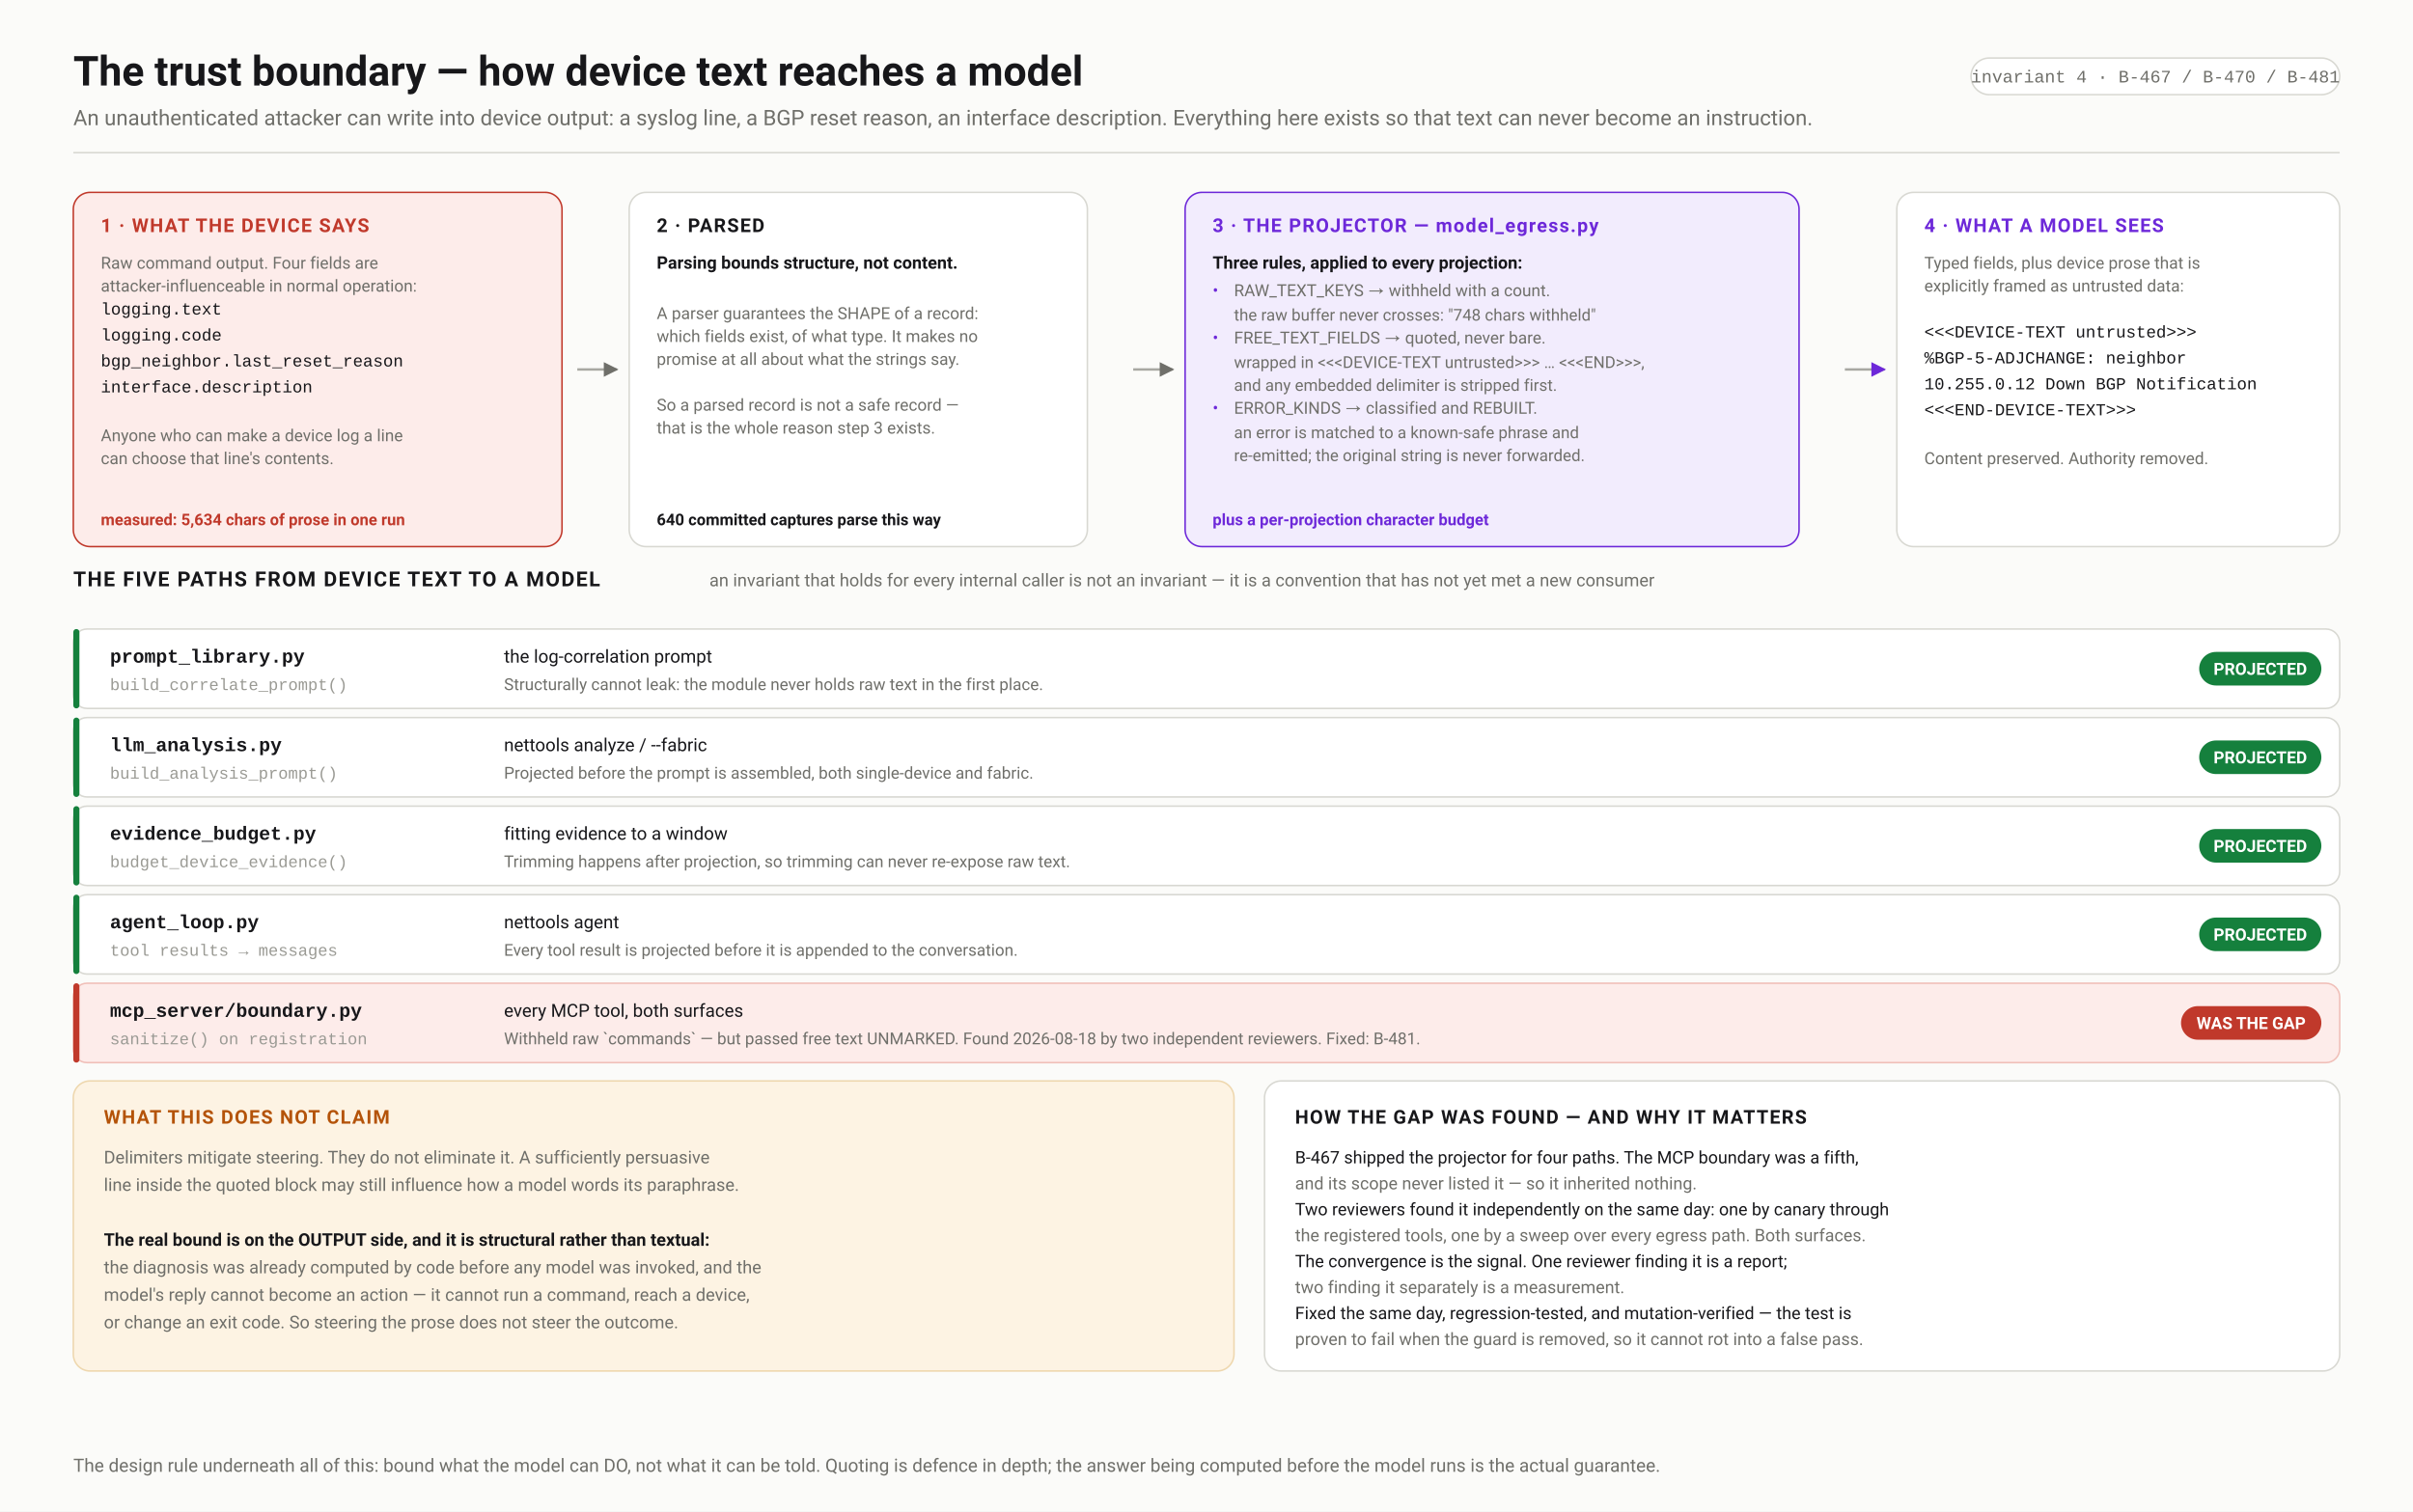
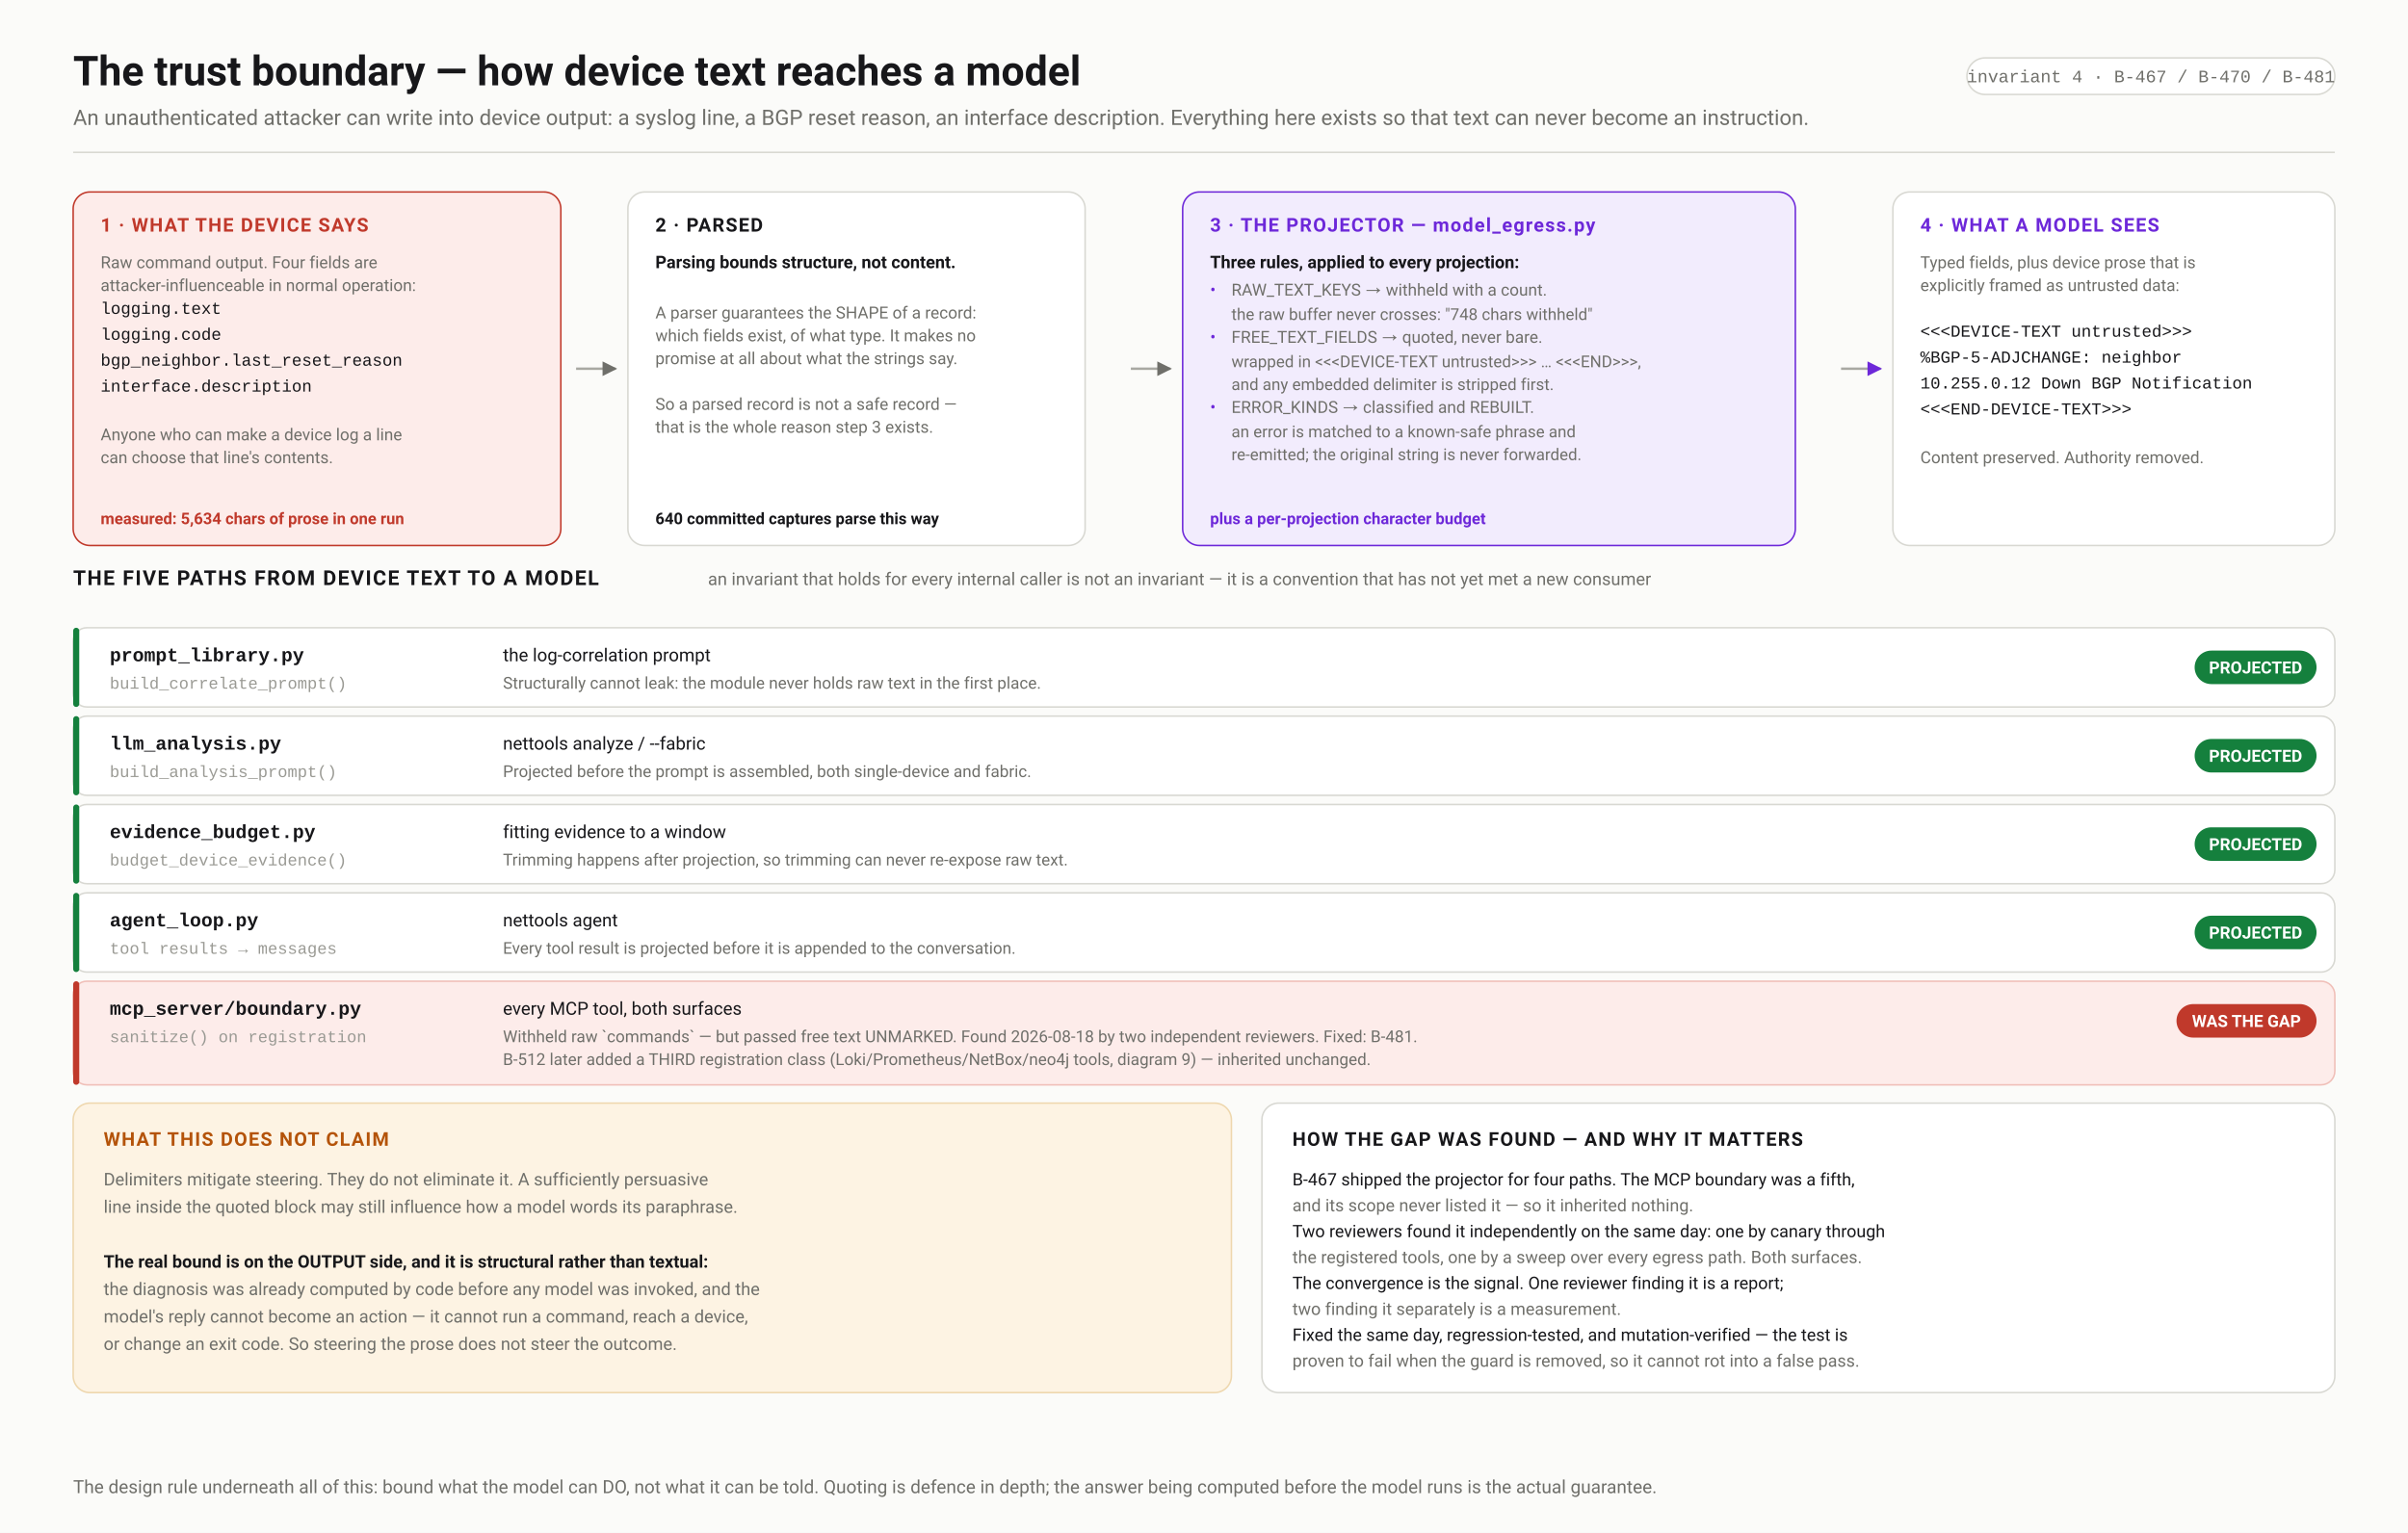
- <svg xmlns="http://www.w3.org/2000/svg" width="1580" height="990" viewBox="0 0 1580 990" font-family="ui-sans-serif,-apple-system,'Segoe UI',Roboto,Helvetica,Arial,sans-serif">
+ <svg xmlns="http://www.w3.org/2000/svg" width="1580" height="1006" viewBox="0 0 1580 1006" font-family="ui-sans-serif,-apple-system,'Segoe UI',Roboto,Helvetica,Arial,sans-serif">
  <defs>
    <marker id="arw" viewBox="0 0 10 10" refX="9" refY="5" markerWidth="6" markerHeight="6" orient="auto-start-reverse">
      <path d="M 0 0 L 10 5 L 0 10 z" fill="#6f6f6a" />
    </marker>
    <marker id="arwb" viewBox="0 0 10 10" refX="9" refY="5" markerWidth="6" markerHeight="6" orient="auto-start-reverse">
      <path d="M 0 0 L 10 5 L 0 10 z" fill="#1f5fd0" />
    </marker>
    <marker id="arwr" viewBox="0 0 10 10" refX="9" refY="5" markerWidth="6" markerHeight="6" orient="auto-start-reverse">
      <path d="M 0 0 L 10 5 L 0 10 z" fill="#c0392b" />
    </marker>
    <marker id="arwp" viewBox="0 0 10 10" refX="9" refY="5" markerWidth="6" markerHeight="6" orient="auto-start-reverse">
      <path d="M 0 0 L 10 5 L 0 10 z" fill="#6d28d9" />
    </marker>
    <marker id="arwg" viewBox="0 0 10 10" refX="9" refY="5" markerWidth="6" markerHeight="6" orient="auto-start-reverse">
      <path d="M 0 0 L 10 5 L 0 10 z" fill="#15803d" />
    </marker>
  </defs>
-   <rect width="1580" height="990" fill="#fbfbf9" />
+   <rect width="1580" height="1006" fill="#fbfbf9" />
  <text x="48.0" y="56.0" font-family="ui-sans-serif,-apple-system,'Segoe UI',Roboto,Helvetica,Arial,sans-serif" font-size="27" font-weight="700" fill="#17171a" text-anchor="start">The trust boundary — how device text reaches a model</text>
  <text x="48.0" y="82.0" font-family="ui-sans-serif,-apple-system,'Segoe UI',Roboto,Helvetica,Arial,sans-serif" font-size="14" font-weight="400" fill="#6f6f6a" text-anchor="start">An unauthenticated attacker can write into device output: a syslog line, a BGP reset reason, an interface description. Everything here exists so that text can never become an instruction.</text>
  <rect x="1290.6" y="38.0" width="241.4" height="24.0" rx="12" fill="#fff" stroke="#d8d8d2" stroke-width="1" />
  <text x="1411.3" y="54.0" font-family="ui-monospace,'SF Mono',Menlo,Consolas,'Liberation Mono',monospace" font-size="11.5" font-weight="400" fill="#6f6f6a" text-anchor="middle">invariant 4 · B-467 / B-470 / B-481</text>
  <line x1="48.0" y1="100.0" x2="1532.0" y2="100.0" stroke="#d8d8d2" stroke-width="1" />
  <rect x="48.0" y="126.0" width="320.0" height="232.0" rx="11" fill="#fdecea" stroke="#c0392b" stroke-width="1" />
  <text x="66.0" y="152.0" font-family="ui-sans-serif,-apple-system,'Segoe UI',Roboto,Helvetica,Arial,sans-serif" font-size="12.5" font-weight="700" fill="#c0392b" text-anchor="start" letter-spacing="0.8">1 · WHAT THE DEVICE SAYS</text>
  <text x="66.0" y="176.0" font-family="ui-sans-serif,-apple-system,'Segoe UI',Roboto,Helvetica,Arial,sans-serif" font-size="10.9" font-weight="400" fill="#6f6f6a" text-anchor="start">Raw command output. Four fields are</text>
  <text x="66.0" y="191.0" font-family="ui-sans-serif,-apple-system,'Segoe UI',Roboto,Helvetica,Arial,sans-serif" font-size="10.9" font-weight="400" fill="#6f6f6a" text-anchor="start">attacker-influenceable in normal operation:</text>
  <text x="66.0" y="206.0" font-family="ui-monospace,'SF Mono',Menlo,Consolas,'Liberation Mono',monospace" font-size="11" font-weight="400" fill="#17171a" text-anchor="start">logging.text</text>
  <text x="66.0" y="223.0" font-family="ui-monospace,'SF Mono',Menlo,Consolas,'Liberation Mono',monospace" font-size="11" font-weight="400" fill="#17171a" text-anchor="start">logging.code</text>
  <text x="66.0" y="240.0" font-family="ui-monospace,'SF Mono',Menlo,Consolas,'Liberation Mono',monospace" font-size="11" font-weight="400" fill="#17171a" text-anchor="start">bgp_neighbor.last_reset_reason</text>
  <text x="66.0" y="257.0" font-family="ui-monospace,'SF Mono',Menlo,Consolas,'Liberation Mono',monospace" font-size="11" font-weight="400" fill="#17171a" text-anchor="start">interface.description</text>
  <text x="66.0" y="274.0" font-family="ui-sans-serif,-apple-system,'Segoe UI',Roboto,Helvetica,Arial,sans-serif" font-size="10.9" font-weight="400" fill="#6f6f6a" text-anchor="start" />
  <text x="66.0" y="289.0" font-family="ui-sans-serif,-apple-system,'Segoe UI',Roboto,Helvetica,Arial,sans-serif" font-size="10.9" font-weight="400" fill="#6f6f6a" text-anchor="start">Anyone who can make a device log a line</text>
  <text x="66.0" y="304.0" font-family="ui-sans-serif,-apple-system,'Segoe UI',Roboto,Helvetica,Arial,sans-serif" font-size="10.9" font-weight="400" fill="#6f6f6a" text-anchor="start">can choose that line's contents.</text>
  <text x="66.0" y="344.0" font-family="ui-sans-serif,-apple-system,'Segoe UI',Roboto,Helvetica,Arial,sans-serif" font-size="10.5" font-weight="600" fill="#c0392b" text-anchor="start">measured: 5,634 chars of prose in one run</text>
  <line x1="378.0" y1="242.0" x2="404.0" y2="242.0" stroke="#a8a8a2" stroke-width="1.6" marker-end="url(#arw)" />
  <rect x="412.0" y="126.0" width="300.0" height="232.0" rx="11" fill="#ffffff" stroke="#d8d8d2" stroke-width="1" />
  <text x="430.0" y="152.0" font-family="ui-sans-serif,-apple-system,'Segoe UI',Roboto,Helvetica,Arial,sans-serif" font-size="12.5" font-weight="700" fill="#17171a" text-anchor="start" letter-spacing="0.8">2 · PARSED</text>
  <text x="430.0" y="176.0" font-family="ui-sans-serif,-apple-system,'Segoe UI',Roboto,Helvetica,Arial,sans-serif" font-size="11.4" font-weight="650" fill="#17171a" text-anchor="start">Parsing bounds structure, not content.</text>
  <text x="430.0" y="194.0" font-family="ui-sans-serif,-apple-system,'Segoe UI',Roboto,Helvetica,Arial,sans-serif" font-size="10.9" font-weight="400" fill="#6f6f6a" text-anchor="start" />
  <text x="430.0" y="209.0" font-family="ui-sans-serif,-apple-system,'Segoe UI',Roboto,Helvetica,Arial,sans-serif" font-size="10.9" font-weight="400" fill="#6f6f6a" text-anchor="start">A parser guarantees the SHAPE of a record:</text>
  <text x="430.0" y="224.0" font-family="ui-sans-serif,-apple-system,'Segoe UI',Roboto,Helvetica,Arial,sans-serif" font-size="10.9" font-weight="400" fill="#6f6f6a" text-anchor="start">which fields exist, of what type. It makes no</text>
  <text x="430.0" y="239.0" font-family="ui-sans-serif,-apple-system,'Segoe UI',Roboto,Helvetica,Arial,sans-serif" font-size="10.9" font-weight="400" fill="#6f6f6a" text-anchor="start">promise at all about what the strings say.</text>
  <text x="430.0" y="254.0" font-family="ui-sans-serif,-apple-system,'Segoe UI',Roboto,Helvetica,Arial,sans-serif" font-size="10.9" font-weight="400" fill="#6f6f6a" text-anchor="start" />
  <text x="430.0" y="269.0" font-family="ui-sans-serif,-apple-system,'Segoe UI',Roboto,Helvetica,Arial,sans-serif" font-size="10.9" font-weight="400" fill="#6f6f6a" text-anchor="start">So a parsed record is not a safe record —</text>
  <text x="430.0" y="284.0" font-family="ui-sans-serif,-apple-system,'Segoe UI',Roboto,Helvetica,Arial,sans-serif" font-size="10.9" font-weight="400" fill="#6f6f6a" text-anchor="start">that is the whole reason step 3 exists.</text>
  <text x="430.0" y="344.0" font-family="ui-sans-serif,-apple-system,'Segoe UI',Roboto,Helvetica,Arial,sans-serif" font-size="10.5" font-weight="600" fill="#17171a" text-anchor="start">640 committed captures parse this way</text>
  <line x1="742.0" y1="242.0" x2="768.0" y2="242.0" stroke="#a8a8a2" stroke-width="1.6" marker-end="url(#arw)" />
  <rect x="776.0" y="126.0" width="402.0" height="232.0" rx="11" fill="#f2ecfd" stroke="#6d28d9" stroke-width="1" />
  <text x="794.0" y="152.0" font-family="ui-sans-serif,-apple-system,'Segoe UI',Roboto,Helvetica,Arial,sans-serif" font-size="12.5" font-weight="700" fill="#6d28d9" text-anchor="start" letter-spacing="0.8">3 · THE PROJECTOR — model_egress.py</text>
  <text x="794.0" y="176.0" font-family="ui-sans-serif,-apple-system,'Segoe UI',Roboto,Helvetica,Arial,sans-serif" font-size="11.4" font-weight="650" fill="#17171a" text-anchor="start">Three rules, applied to every projection:</text>
  <text x="794.0" y="194.0" font-family="ui-sans-serif,-apple-system,'Segoe UI',Roboto,Helvetica,Arial,sans-serif" font-size="11" font-weight="400" fill="#6d28d9" text-anchor="start">•</text>
  <text x="808.0" y="194.0" font-family="ui-sans-serif,-apple-system,'Segoe UI',Roboto,Helvetica,Arial,sans-serif" font-size="10.9" font-weight="400" fill="#6f6f6a" text-anchor="start">RAW_TEXT_KEYS → withheld with a count.</text>
  <text x="808.0" y="210.0" font-family="ui-sans-serif,-apple-system,'Segoe UI',Roboto,Helvetica,Arial,sans-serif" font-size="10.7" font-weight="400" fill="#6f6f6a" text-anchor="start">the raw buffer never crosses: "748 chars withheld"</text>
  <text x="794.0" y="225.0" font-family="ui-sans-serif,-apple-system,'Segoe UI',Roboto,Helvetica,Arial,sans-serif" font-size="11" font-weight="400" fill="#6d28d9" text-anchor="start">•</text>
  <text x="808.0" y="225.0" font-family="ui-sans-serif,-apple-system,'Segoe UI',Roboto,Helvetica,Arial,sans-serif" font-size="10.9" font-weight="400" fill="#6f6f6a" text-anchor="start">FREE_TEXT_FIELDS → quoted, never bare.</text>
  <text x="808.0" y="241.0" font-family="ui-sans-serif,-apple-system,'Segoe UI',Roboto,Helvetica,Arial,sans-serif" font-size="10.7" font-weight="400" fill="#6f6f6a" text-anchor="start">wrapped in &lt;&lt;&lt;DEVICE-TEXT untrusted&gt;&gt;&gt; … &lt;&lt;&lt;END&gt;&gt;&gt;,</text>
  <text x="808.0" y="256.0" font-family="ui-sans-serif,-apple-system,'Segoe UI',Roboto,Helvetica,Arial,sans-serif" font-size="10.7" font-weight="400" fill="#6f6f6a" text-anchor="start">and any embedded delimiter is stripped first.</text>
  <text x="794.0" y="271.0" font-family="ui-sans-serif,-apple-system,'Segoe UI',Roboto,Helvetica,Arial,sans-serif" font-size="11" font-weight="400" fill="#6d28d9" text-anchor="start">•</text>
  <text x="808.0" y="271.0" font-family="ui-sans-serif,-apple-system,'Segoe UI',Roboto,Helvetica,Arial,sans-serif" font-size="10.9" font-weight="400" fill="#6f6f6a" text-anchor="start">ERROR_KINDS → classified and REBUILT.</text>
  <text x="808.0" y="287.0" font-family="ui-sans-serif,-apple-system,'Segoe UI',Roboto,Helvetica,Arial,sans-serif" font-size="10.7" font-weight="400" fill="#6f6f6a" text-anchor="start">an error is matched to a known-safe phrase and</text>
  <text x="808.0" y="302.0" font-family="ui-sans-serif,-apple-system,'Segoe UI',Roboto,Helvetica,Arial,sans-serif" font-size="10.7" font-weight="400" fill="#6f6f6a" text-anchor="start">re-emitted; the original string is never forwarded.</text>
  <text x="794.0" y="344.0" font-family="ui-sans-serif,-apple-system,'Segoe UI',Roboto,Helvetica,Arial,sans-serif" font-size="10.5" font-weight="600" fill="#6d28d9" text-anchor="start">plus a per-projection character budget</text>
  <line x1="1208.0" y1="242.0" x2="1234.0" y2="242.0" stroke="#a8a8a2" stroke-width="1.6" marker-end="url(#arwp)" />
  <rect x="1242.0" y="126.0" width="290.0" height="232.0" rx="11" fill="#ffffff" stroke="#d8d8d2" stroke-width="1" />
  <text x="1260.0" y="152.0" font-family="ui-sans-serif,-apple-system,'Segoe UI',Roboto,Helvetica,Arial,sans-serif" font-size="12.5" font-weight="700" fill="#6d28d9" text-anchor="start" letter-spacing="0.8">4 · WHAT A MODEL SEES</text>
  <text x="1260.0" y="176.0" font-family="ui-sans-serif,-apple-system,'Segoe UI',Roboto,Helvetica,Arial,sans-serif" font-size="10.9" font-weight="400" fill="#6f6f6a" text-anchor="start">Typed fields, plus device prose that is</text>
  <text x="1260.0" y="191.0" font-family="ui-sans-serif,-apple-system,'Segoe UI',Roboto,Helvetica,Arial,sans-serif" font-size="10.9" font-weight="400" fill="#6f6f6a" text-anchor="start">explicitly framed as untrusted data:</text>
  <text x="1260.0" y="206.0" font-family="ui-sans-serif,-apple-system,'Segoe UI',Roboto,Helvetica,Arial,sans-serif" font-size="10.9" font-weight="400" fill="#6f6f6a" text-anchor="start" />
  <text x="1260.0" y="221.0" font-family="ui-monospace,'SF Mono',Menlo,Consolas,'Liberation Mono',monospace" font-size="11" font-weight="400" fill="#17171a" text-anchor="start">&lt;&lt;&lt;DEVICE-TEXT untrusted&gt;&gt;&gt;</text>
  <text x="1260.0" y="238.0" font-family="ui-monospace,'SF Mono',Menlo,Consolas,'Liberation Mono',monospace" font-size="11" font-weight="400" fill="#17171a" text-anchor="start">%BGP-5-ADJCHANGE: neighbor</text>
  <text x="1260.0" y="255.0" font-family="ui-monospace,'SF Mono',Menlo,Consolas,'Liberation Mono',monospace" font-size="11" font-weight="400" fill="#17171a" text-anchor="start">10.255.0.12 Down BGP Notification</text>
  <text x="1260.0" y="272.0" font-family="ui-monospace,'SF Mono',Menlo,Consolas,'Liberation Mono',monospace" font-size="11" font-weight="400" fill="#17171a" text-anchor="start">&lt;&lt;&lt;END-DEVICE-TEXT&gt;&gt;&gt;</text>
  <text x="1260.0" y="289.0" font-family="ui-sans-serif,-apple-system,'Segoe UI',Roboto,Helvetica,Arial,sans-serif" font-size="10.9" font-weight="400" fill="#6f6f6a" text-anchor="start" />
  <text x="1260.0" y="304.0" font-family="ui-sans-serif,-apple-system,'Segoe UI',Roboto,Helvetica,Arial,sans-serif" font-size="10.9" font-weight="400" fill="#6f6f6a" text-anchor="start">Content preserved. Authority removed.</text>
  <text x="48.0" y="384.0" font-family="ui-sans-serif,-apple-system,'Segoe UI',Roboto,Helvetica,Arial,sans-serif" font-size="13.5" font-weight="700" fill="#17171a" text-anchor="start" letter-spacing="0.9">THE FIVE PATHS FROM DEVICE TEXT TO A MODEL</text>
  <text x="464.5" y="384.0" font-family="ui-sans-serif,-apple-system,'Segoe UI',Roboto,Helvetica,Arial,sans-serif" font-size="11.5" font-weight="400" fill="#6f6f6a" text-anchor="start">an invariant that holds for every internal caller is not an invariant — it is a convention that has not yet met a new consumer</text>
  <rect x="48.0" y="412.0" width="1484.0" height="52.0" rx="9" fill="#ffffff" stroke="#d8d8d2" stroke-width="1" />
  <rect x="48.0" y="412.0" width="4.0" height="52.0" rx="2" fill="#15803d" stroke="none" stroke-width="1" />
  <text x="72.0" y="434.0" font-family="ui-monospace,'SF Mono',Menlo,Consolas,'Liberation Mono',monospace" font-size="12.5" font-weight="600" fill="#17171a" text-anchor="start">prompt_library.py</text>
  <text x="72.0" y="452.0" font-family="ui-monospace,'SF Mono',Menlo,Consolas,'Liberation Mono',monospace" font-size="10.8" font-weight="400" fill="#9a9a94" text-anchor="start">build_correlate_prompt()</text>
  <text x="330.0" y="434.0" font-family="ui-sans-serif,-apple-system,'Segoe UI',Roboto,Helvetica,Arial,sans-serif" font-size="11.8" font-weight="400" fill="#17171a" text-anchor="start">the log-correlation prompt</text>
  <text x="330.0" y="452.0" font-family="ui-sans-serif,-apple-system,'Segoe UI',Roboto,Helvetica,Arial,sans-serif" font-size="10.8" font-weight="400" fill="#6f6f6a" text-anchor="start">Structurally cannot leak: the module never holds raw text in the first place.</text>
  <rect x="1440.0" y="427.0" width="80.0" height="22.0" rx="11" fill="#15803d" stroke="none" stroke-width="1" />
  <text x="1480.0" y="442.0" font-family="ui-sans-serif,-apple-system,'Segoe UI',Roboto,Helvetica,Arial,sans-serif" font-size="11" font-weight="700" fill="#fff" text-anchor="middle">PROJECTED</text>
  <rect x="48.0" y="470.0" width="1484.0" height="52.0" rx="9" fill="#ffffff" stroke="#d8d8d2" stroke-width="1" />
  <rect x="48.0" y="470.0" width="4.0" height="52.0" rx="2" fill="#15803d" stroke="none" stroke-width="1" />
  <text x="72.0" y="492.0" font-family="ui-monospace,'SF Mono',Menlo,Consolas,'Liberation Mono',monospace" font-size="12.5" font-weight="600" fill="#17171a" text-anchor="start">llm_analysis.py</text>
  <text x="72.0" y="510.0" font-family="ui-monospace,'SF Mono',Menlo,Consolas,'Liberation Mono',monospace" font-size="10.8" font-weight="400" fill="#9a9a94" text-anchor="start">build_analysis_prompt()</text>
  <text x="330.0" y="492.0" font-family="ui-sans-serif,-apple-system,'Segoe UI',Roboto,Helvetica,Arial,sans-serif" font-size="11.8" font-weight="400" fill="#17171a" text-anchor="start">nettools analyze / --fabric</text>
  <text x="330.0" y="510.0" font-family="ui-sans-serif,-apple-system,'Segoe UI',Roboto,Helvetica,Arial,sans-serif" font-size="10.8" font-weight="400" fill="#6f6f6a" text-anchor="start">Projected before the prompt is assembled, both single-device and fabric.</text>
  <rect x="1440.0" y="485.0" width="80.0" height="22.0" rx="11" fill="#15803d" stroke="none" stroke-width="1" />
  <text x="1480.0" y="500.0" font-family="ui-sans-serif,-apple-system,'Segoe UI',Roboto,Helvetica,Arial,sans-serif" font-size="11" font-weight="700" fill="#fff" text-anchor="middle">PROJECTED</text>
  <rect x="48.0" y="528.0" width="1484.0" height="52.0" rx="9" fill="#ffffff" stroke="#d8d8d2" stroke-width="1" />
  <rect x="48.0" y="528.0" width="4.0" height="52.0" rx="2" fill="#15803d" stroke="none" stroke-width="1" />
  <text x="72.0" y="550.0" font-family="ui-monospace,'SF Mono',Menlo,Consolas,'Liberation Mono',monospace" font-size="12.5" font-weight="600" fill="#17171a" text-anchor="start">evidence_budget.py</text>
  <text x="72.0" y="568.0" font-family="ui-monospace,'SF Mono',Menlo,Consolas,'Liberation Mono',monospace" font-size="10.8" font-weight="400" fill="#9a9a94" text-anchor="start">budget_device_evidence()</text>
  <text x="330.0" y="550.0" font-family="ui-sans-serif,-apple-system,'Segoe UI',Roboto,Helvetica,Arial,sans-serif" font-size="11.8" font-weight="400" fill="#17171a" text-anchor="start">fitting evidence to a window</text>
  <text x="330.0" y="568.0" font-family="ui-sans-serif,-apple-system,'Segoe UI',Roboto,Helvetica,Arial,sans-serif" font-size="10.8" font-weight="400" fill="#6f6f6a" text-anchor="start">Trimming happens after projection, so trimming can never re-expose raw text.</text>
  <rect x="1440.0" y="543.0" width="80.0" height="22.0" rx="11" fill="#15803d" stroke="none" stroke-width="1" />
  <text x="1480.0" y="558.0" font-family="ui-sans-serif,-apple-system,'Segoe UI',Roboto,Helvetica,Arial,sans-serif" font-size="11" font-weight="700" fill="#fff" text-anchor="middle">PROJECTED</text>
  <rect x="48.0" y="586.0" width="1484.0" height="52.0" rx="9" fill="#ffffff" stroke="#d8d8d2" stroke-width="1" />
  <rect x="48.0" y="586.0" width="4.0" height="52.0" rx="2" fill="#15803d" stroke="none" stroke-width="1" />
  <text x="72.0" y="608.0" font-family="ui-monospace,'SF Mono',Menlo,Consolas,'Liberation Mono',monospace" font-size="12.5" font-weight="600" fill="#17171a" text-anchor="start">agent_loop.py</text>
  <text x="72.0" y="626.0" font-family="ui-monospace,'SF Mono',Menlo,Consolas,'Liberation Mono',monospace" font-size="10.8" font-weight="400" fill="#9a9a94" text-anchor="start">tool results → messages</text>
  <text x="330.0" y="608.0" font-family="ui-sans-serif,-apple-system,'Segoe UI',Roboto,Helvetica,Arial,sans-serif" font-size="11.8" font-weight="400" fill="#17171a" text-anchor="start">nettools agent</text>
  <text x="330.0" y="626.0" font-family="ui-sans-serif,-apple-system,'Segoe UI',Roboto,Helvetica,Arial,sans-serif" font-size="10.8" font-weight="400" fill="#6f6f6a" text-anchor="start">Every tool result is projected before it is appended to the conversation.</text>
  <rect x="1440.0" y="601.0" width="80.0" height="22.0" rx="11" fill="#15803d" stroke="none" stroke-width="1" />
  <text x="1480.0" y="616.0" font-family="ui-sans-serif,-apple-system,'Segoe UI',Roboto,Helvetica,Arial,sans-serif" font-size="11" font-weight="700" fill="#fff" text-anchor="middle">PROJECTED</text>
-   <rect x="48.0" y="644.0" width="1484.0" height="52.0" rx="9" fill="#fdecea" stroke="#f0bfb8" stroke-width="1" />
-   <rect x="48.0" y="644.0" width="4.0" height="52.0" rx="2" fill="#c0392b" stroke="none" stroke-width="1" />
+   <rect x="48.0" y="644.0" width="1484.0" height="68.0" rx="9" fill="#fdecea" stroke="#f0bfb8" stroke-width="1" />
+   <rect x="48.0" y="644.0" width="4.0" height="68.0" rx="2" fill="#c0392b" stroke="none" stroke-width="1" />
  <text x="72.0" y="666.0" font-family="ui-monospace,'SF Mono',Menlo,Consolas,'Liberation Mono',monospace" font-size="12.5" font-weight="600" fill="#17171a" text-anchor="start">mcp_server/boundary.py</text>
  <text x="72.0" y="684.0" font-family="ui-monospace,'SF Mono',Menlo,Consolas,'Liberation Mono',monospace" font-size="10.8" font-weight="400" fill="#9a9a94" text-anchor="start">sanitize() on registration</text>
  <text x="330.0" y="666.0" font-family="ui-sans-serif,-apple-system,'Segoe UI',Roboto,Helvetica,Arial,sans-serif" font-size="11.8" font-weight="400" fill="#17171a" text-anchor="start">every MCP tool, both surfaces</text>
  <text x="330.0" y="684.0" font-family="ui-sans-serif,-apple-system,'Segoe UI',Roboto,Helvetica,Arial,sans-serif" font-size="10.8" font-weight="400" fill="#6f6f6a" text-anchor="start">Withheld raw `commands` — but passed free text UNMARKED. Found 2026-08-18 by two independent reviewers. Fixed: B-481.</text>
+   <text x="330.0" y="699.0" font-family="ui-sans-serif,-apple-system,'Segoe UI',Roboto,Helvetica,Arial,sans-serif" font-size="10.8" font-weight="400" fill="#6f6f6a" text-anchor="start">B-512 later added a THIRD registration class (Loki/Prometheus/NetBox/neo4j tools, diagram 9) — inherited unchanged.</text>
  <rect x="1428.1" y="659.0" width="91.9" height="22.0" rx="11" fill="#c0392b" stroke="none" stroke-width="1" />
  <text x="1474.0" y="674.0" font-family="ui-sans-serif,-apple-system,'Segoe UI',Roboto,Helvetica,Arial,sans-serif" font-size="11" font-weight="700" fill="#fff" text-anchor="middle">WAS THE GAP</text>
-   <rect x="48.0" y="708.0" width="760.0" height="190.0" rx="11" fill="#fdf3e3" stroke="#eed7ae" stroke-width="1" />
-   <text x="68.0" y="736.0" font-family="ui-sans-serif,-apple-system,'Segoe UI',Roboto,Helvetica,Arial,sans-serif" font-size="12.5" font-weight="700" fill="#b45309" text-anchor="start" letter-spacing="0.8">WHAT THIS DOES NOT CLAIM</text>
-   <text x="68.0" y="762.0" font-family="ui-sans-serif,-apple-system,'Segoe UI',Roboto,Helvetica,Arial,sans-serif" font-size="11.5" font-weight="400" fill="#6f6f6a" text-anchor="start">Delimiters mitigate steering. They do not eliminate it. A sufficiently persuasive</text>
-   <text x="68.0" y="780.0" font-family="ui-sans-serif,-apple-system,'Segoe UI',Roboto,Helvetica,Arial,sans-serif" font-size="11.5" font-weight="400" fill="#6f6f6a" text-anchor="start">line inside the quoted block may still influence how a model words its paraphrase.</text>
-   <text x="68.0" y="798.0" font-family="ui-sans-serif,-apple-system,'Segoe UI',Roboto,Helvetica,Arial,sans-serif" font-size="11.5" font-weight="400" fill="#6f6f6a" text-anchor="start" />
-   <text x="68.0" y="816.0" font-family="ui-sans-serif,-apple-system,'Segoe UI',Roboto,Helvetica,Arial,sans-serif" font-size="11.5" font-weight="600" fill="#17171a" text-anchor="start">The real bound is on the OUTPUT side, and it is structural rather than textual:</text>
-   <text x="68.0" y="834.0" font-family="ui-sans-serif,-apple-system,'Segoe UI',Roboto,Helvetica,Arial,sans-serif" font-size="11.5" font-weight="400" fill="#6f6f6a" text-anchor="start">the diagnosis was already computed by code before any model was invoked, and the</text>
-   <text x="68.0" y="852.0" font-family="ui-sans-serif,-apple-system,'Segoe UI',Roboto,Helvetica,Arial,sans-serif" font-size="11.5" font-weight="400" fill="#6f6f6a" text-anchor="start">model's reply cannot become an action — it cannot run a command, reach a device,</text>
-   <text x="68.0" y="870.0" font-family="ui-sans-serif,-apple-system,'Segoe UI',Roboto,Helvetica,Arial,sans-serif" font-size="11.5" font-weight="400" fill="#6f6f6a" text-anchor="start">or change an exit code. So steering the prose does not steer the outcome.</text>
-   <rect x="828.0" y="708.0" width="704.0" height="190.0" rx="11" fill="#ffffff" stroke="#d8d8d2" stroke-width="1" />
-   <text x="848.0" y="736.0" font-family="ui-sans-serif,-apple-system,'Segoe UI',Roboto,Helvetica,Arial,sans-serif" font-size="12.5" font-weight="700" fill="#17171a" text-anchor="start" letter-spacing="0.8">HOW THE GAP WAS FOUND — AND WHY IT MATTERS</text>
-   <text x="848.0" y="762.0" font-family="ui-sans-serif,-apple-system,'Segoe UI',Roboto,Helvetica,Arial,sans-serif" font-size="11.3" font-weight="400" fill="#17171a" text-anchor="start">B-467 shipped the projector for four paths. The MCP boundary was a fifth,</text>
-   <text x="848.0" y="779.0" font-family="ui-sans-serif,-apple-system,'Segoe UI',Roboto,Helvetica,Arial,sans-serif" font-size="11.3" font-weight="400" fill="#6f6f6a" text-anchor="start">and its scope never listed it — so it inherited nothing.</text>
-   <text x="848.0" y="796.0" font-family="ui-sans-serif,-apple-system,'Segoe UI',Roboto,Helvetica,Arial,sans-serif" font-size="11.3" font-weight="400" fill="#17171a" text-anchor="start">Two reviewers found it independently on the same day: one by canary through</text>
-   <text x="848.0" y="813.0" font-family="ui-sans-serif,-apple-system,'Segoe UI',Roboto,Helvetica,Arial,sans-serif" font-size="11.3" font-weight="400" fill="#6f6f6a" text-anchor="start">the registered tools, one by a sweep over every egress path. Both surfaces.</text>
-   <text x="848.0" y="830.0" font-family="ui-sans-serif,-apple-system,'Segoe UI',Roboto,Helvetica,Arial,sans-serif" font-size="11.3" font-weight="400" fill="#17171a" text-anchor="start">The convergence is the signal. One reviewer finding it is a report;</text>
-   <text x="848.0" y="847.0" font-family="ui-sans-serif,-apple-system,'Segoe UI',Roboto,Helvetica,Arial,sans-serif" font-size="11.3" font-weight="400" fill="#6f6f6a" text-anchor="start">two finding it separately is a measurement.</text>
-   <text x="848.0" y="864.0" font-family="ui-sans-serif,-apple-system,'Segoe UI',Roboto,Helvetica,Arial,sans-serif" font-size="11.3" font-weight="400" fill="#17171a" text-anchor="start">Fixed the same day, regression-tested, and mutation-verified — the test is</text>
-   <text x="848.0" y="881.0" font-family="ui-sans-serif,-apple-system,'Segoe UI',Roboto,Helvetica,Arial,sans-serif" font-size="11.3" font-weight="400" fill="#6f6f6a" text-anchor="start">proven to fail when the guard is removed, so it cannot rot into a false pass.</text>
-   <text x="48.0" y="964.0" font-family="ui-sans-serif,-apple-system,'Segoe UI',Roboto,Helvetica,Arial,sans-serif" font-size="12" font-weight="400" fill="#6f6f6a" text-anchor="start">The design rule underneath all of this: bound what the model can DO, not what it can be told. Quoting is defence in depth; the answer being computed before the model runs is the actual guarantee.</text>
+   <rect x="48.0" y="724.0" width="760.0" height="190.0" rx="11" fill="#fdf3e3" stroke="#eed7ae" stroke-width="1" />
+   <text x="68.0" y="752.0" font-family="ui-sans-serif,-apple-system,'Segoe UI',Roboto,Helvetica,Arial,sans-serif" font-size="12.5" font-weight="700" fill="#b45309" text-anchor="start" letter-spacing="0.8">WHAT THIS DOES NOT CLAIM</text>
+   <text x="68.0" y="778.0" font-family="ui-sans-serif,-apple-system,'Segoe UI',Roboto,Helvetica,Arial,sans-serif" font-size="11.5" font-weight="400" fill="#6f6f6a" text-anchor="start">Delimiters mitigate steering. They do not eliminate it. A sufficiently persuasive</text>
+   <text x="68.0" y="796.0" font-family="ui-sans-serif,-apple-system,'Segoe UI',Roboto,Helvetica,Arial,sans-serif" font-size="11.5" font-weight="400" fill="#6f6f6a" text-anchor="start">line inside the quoted block may still influence how a model words its paraphrase.</text>
+   <text x="68.0" y="814.0" font-family="ui-sans-serif,-apple-system,'Segoe UI',Roboto,Helvetica,Arial,sans-serif" font-size="11.5" font-weight="400" fill="#6f6f6a" text-anchor="start" />
+   <text x="68.0" y="832.0" font-family="ui-sans-serif,-apple-system,'Segoe UI',Roboto,Helvetica,Arial,sans-serif" font-size="11.5" font-weight="600" fill="#17171a" text-anchor="start">The real bound is on the OUTPUT side, and it is structural rather than textual:</text>
+   <text x="68.0" y="850.0" font-family="ui-sans-serif,-apple-system,'Segoe UI',Roboto,Helvetica,Arial,sans-serif" font-size="11.5" font-weight="400" fill="#6f6f6a" text-anchor="start">the diagnosis was already computed by code before any model was invoked, and the</text>
+   <text x="68.0" y="868.0" font-family="ui-sans-serif,-apple-system,'Segoe UI',Roboto,Helvetica,Arial,sans-serif" font-size="11.5" font-weight="400" fill="#6f6f6a" text-anchor="start">model's reply cannot become an action — it cannot run a command, reach a device,</text>
+   <text x="68.0" y="886.0" font-family="ui-sans-serif,-apple-system,'Segoe UI',Roboto,Helvetica,Arial,sans-serif" font-size="11.5" font-weight="400" fill="#6f6f6a" text-anchor="start">or change an exit code. So steering the prose does not steer the outcome.</text>
+   <rect x="828.0" y="724.0" width="704.0" height="190.0" rx="11" fill="#ffffff" stroke="#d8d8d2" stroke-width="1" />
+   <text x="848.0" y="752.0" font-family="ui-sans-serif,-apple-system,'Segoe UI',Roboto,Helvetica,Arial,sans-serif" font-size="12.5" font-weight="700" fill="#17171a" text-anchor="start" letter-spacing="0.8">HOW THE GAP WAS FOUND — AND WHY IT MATTERS</text>
+   <text x="848.0" y="778.0" font-family="ui-sans-serif,-apple-system,'Segoe UI',Roboto,Helvetica,Arial,sans-serif" font-size="11.3" font-weight="400" fill="#17171a" text-anchor="start">B-467 shipped the projector for four paths. The MCP boundary was a fifth,</text>
+   <text x="848.0" y="795.0" font-family="ui-sans-serif,-apple-system,'Segoe UI',Roboto,Helvetica,Arial,sans-serif" font-size="11.3" font-weight="400" fill="#6f6f6a" text-anchor="start">and its scope never listed it — so it inherited nothing.</text>
+   <text x="848.0" y="812.0" font-family="ui-sans-serif,-apple-system,'Segoe UI',Roboto,Helvetica,Arial,sans-serif" font-size="11.3" font-weight="400" fill="#17171a" text-anchor="start">Two reviewers found it independently on the same day: one by canary through</text>
+   <text x="848.0" y="829.0" font-family="ui-sans-serif,-apple-system,'Segoe UI',Roboto,Helvetica,Arial,sans-serif" font-size="11.3" font-weight="400" fill="#6f6f6a" text-anchor="start">the registered tools, one by a sweep over every egress path. Both surfaces.</text>
+   <text x="848.0" y="846.0" font-family="ui-sans-serif,-apple-system,'Segoe UI',Roboto,Helvetica,Arial,sans-serif" font-size="11.3" font-weight="400" fill="#17171a" text-anchor="start">The convergence is the signal. One reviewer finding it is a report;</text>
+   <text x="848.0" y="863.0" font-family="ui-sans-serif,-apple-system,'Segoe UI',Roboto,Helvetica,Arial,sans-serif" font-size="11.3" font-weight="400" fill="#6f6f6a" text-anchor="start">two finding it separately is a measurement.</text>
+   <text x="848.0" y="880.0" font-family="ui-sans-serif,-apple-system,'Segoe UI',Roboto,Helvetica,Arial,sans-serif" font-size="11.3" font-weight="400" fill="#17171a" text-anchor="start">Fixed the same day, regression-tested, and mutation-verified — the test is</text>
+   <text x="848.0" y="897.0" font-family="ui-sans-serif,-apple-system,'Segoe UI',Roboto,Helvetica,Arial,sans-serif" font-size="11.3" font-weight="400" fill="#6f6f6a" text-anchor="start">proven to fail when the guard is removed, so it cannot rot into a false pass.</text>
+   <text x="48.0" y="980.0" font-family="ui-sans-serif,-apple-system,'Segoe UI',Roboto,Helvetica,Arial,sans-serif" font-size="12" font-weight="400" fill="#6f6f6a" text-anchor="start">The design rule underneath all of this: bound what the model can DO, not what it can be told. Quoting is defence in depth; the answer being computed before the model runs is the actual guarantee.</text>
</svg>
